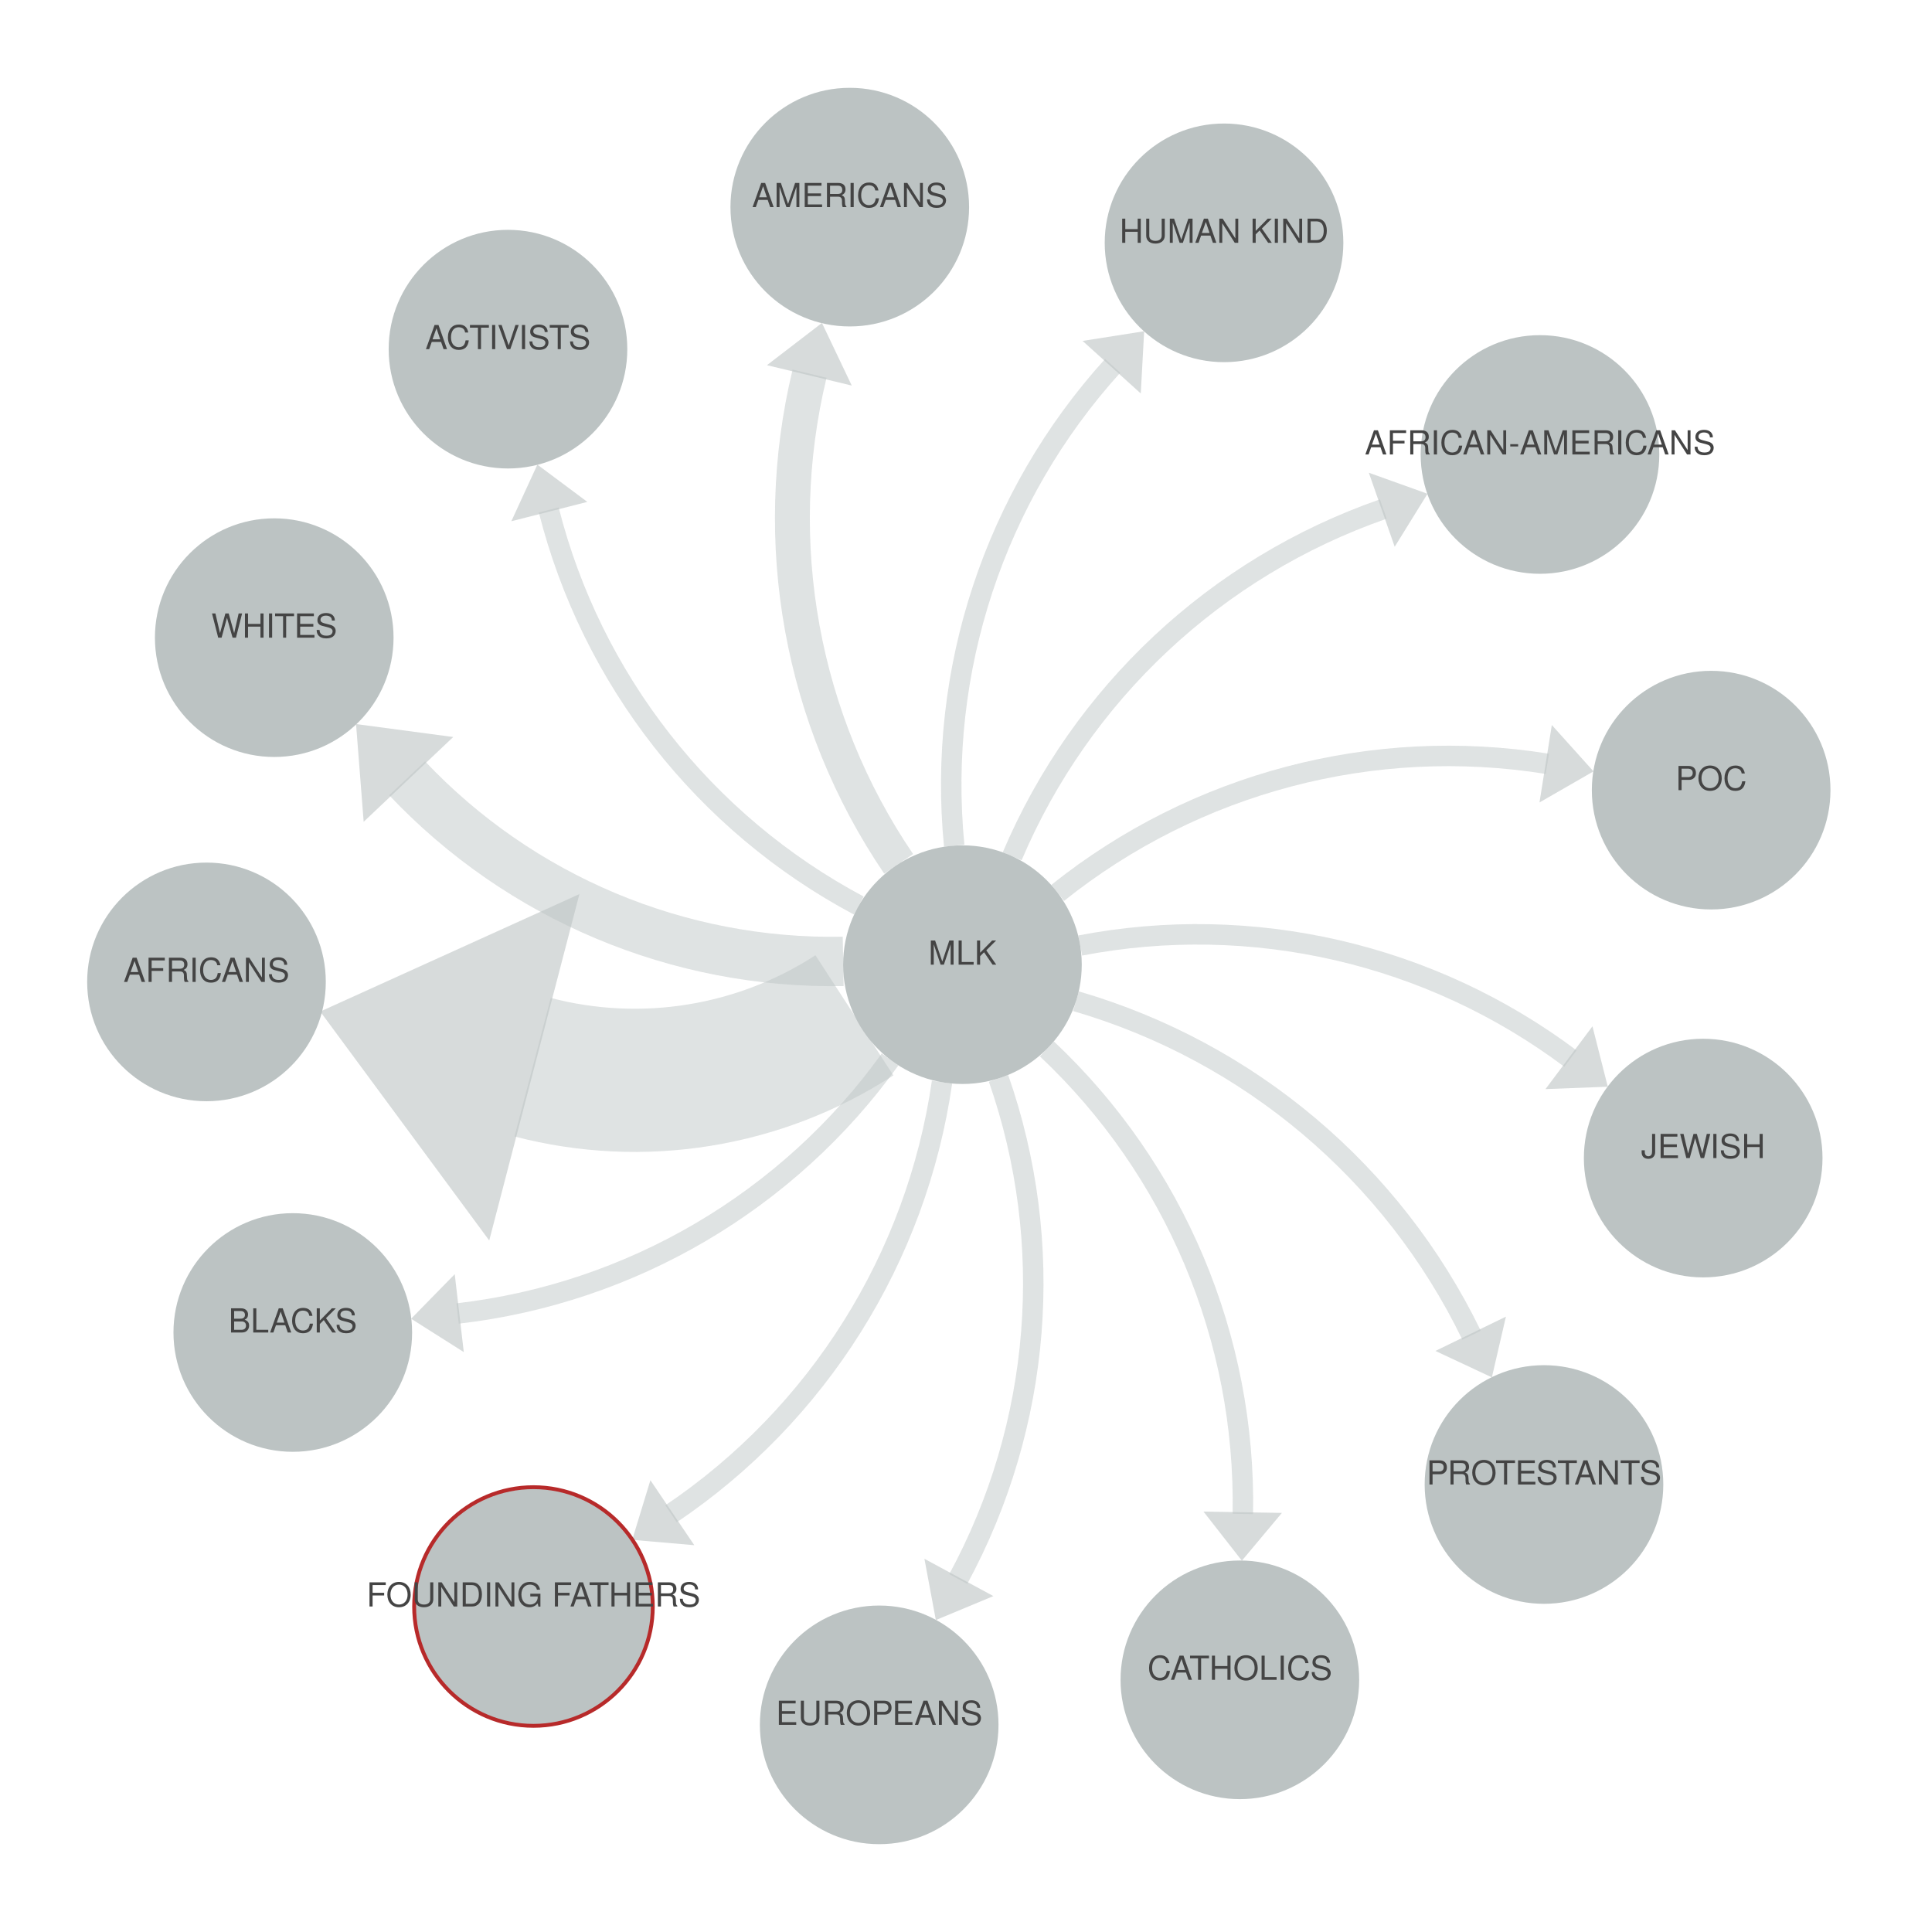
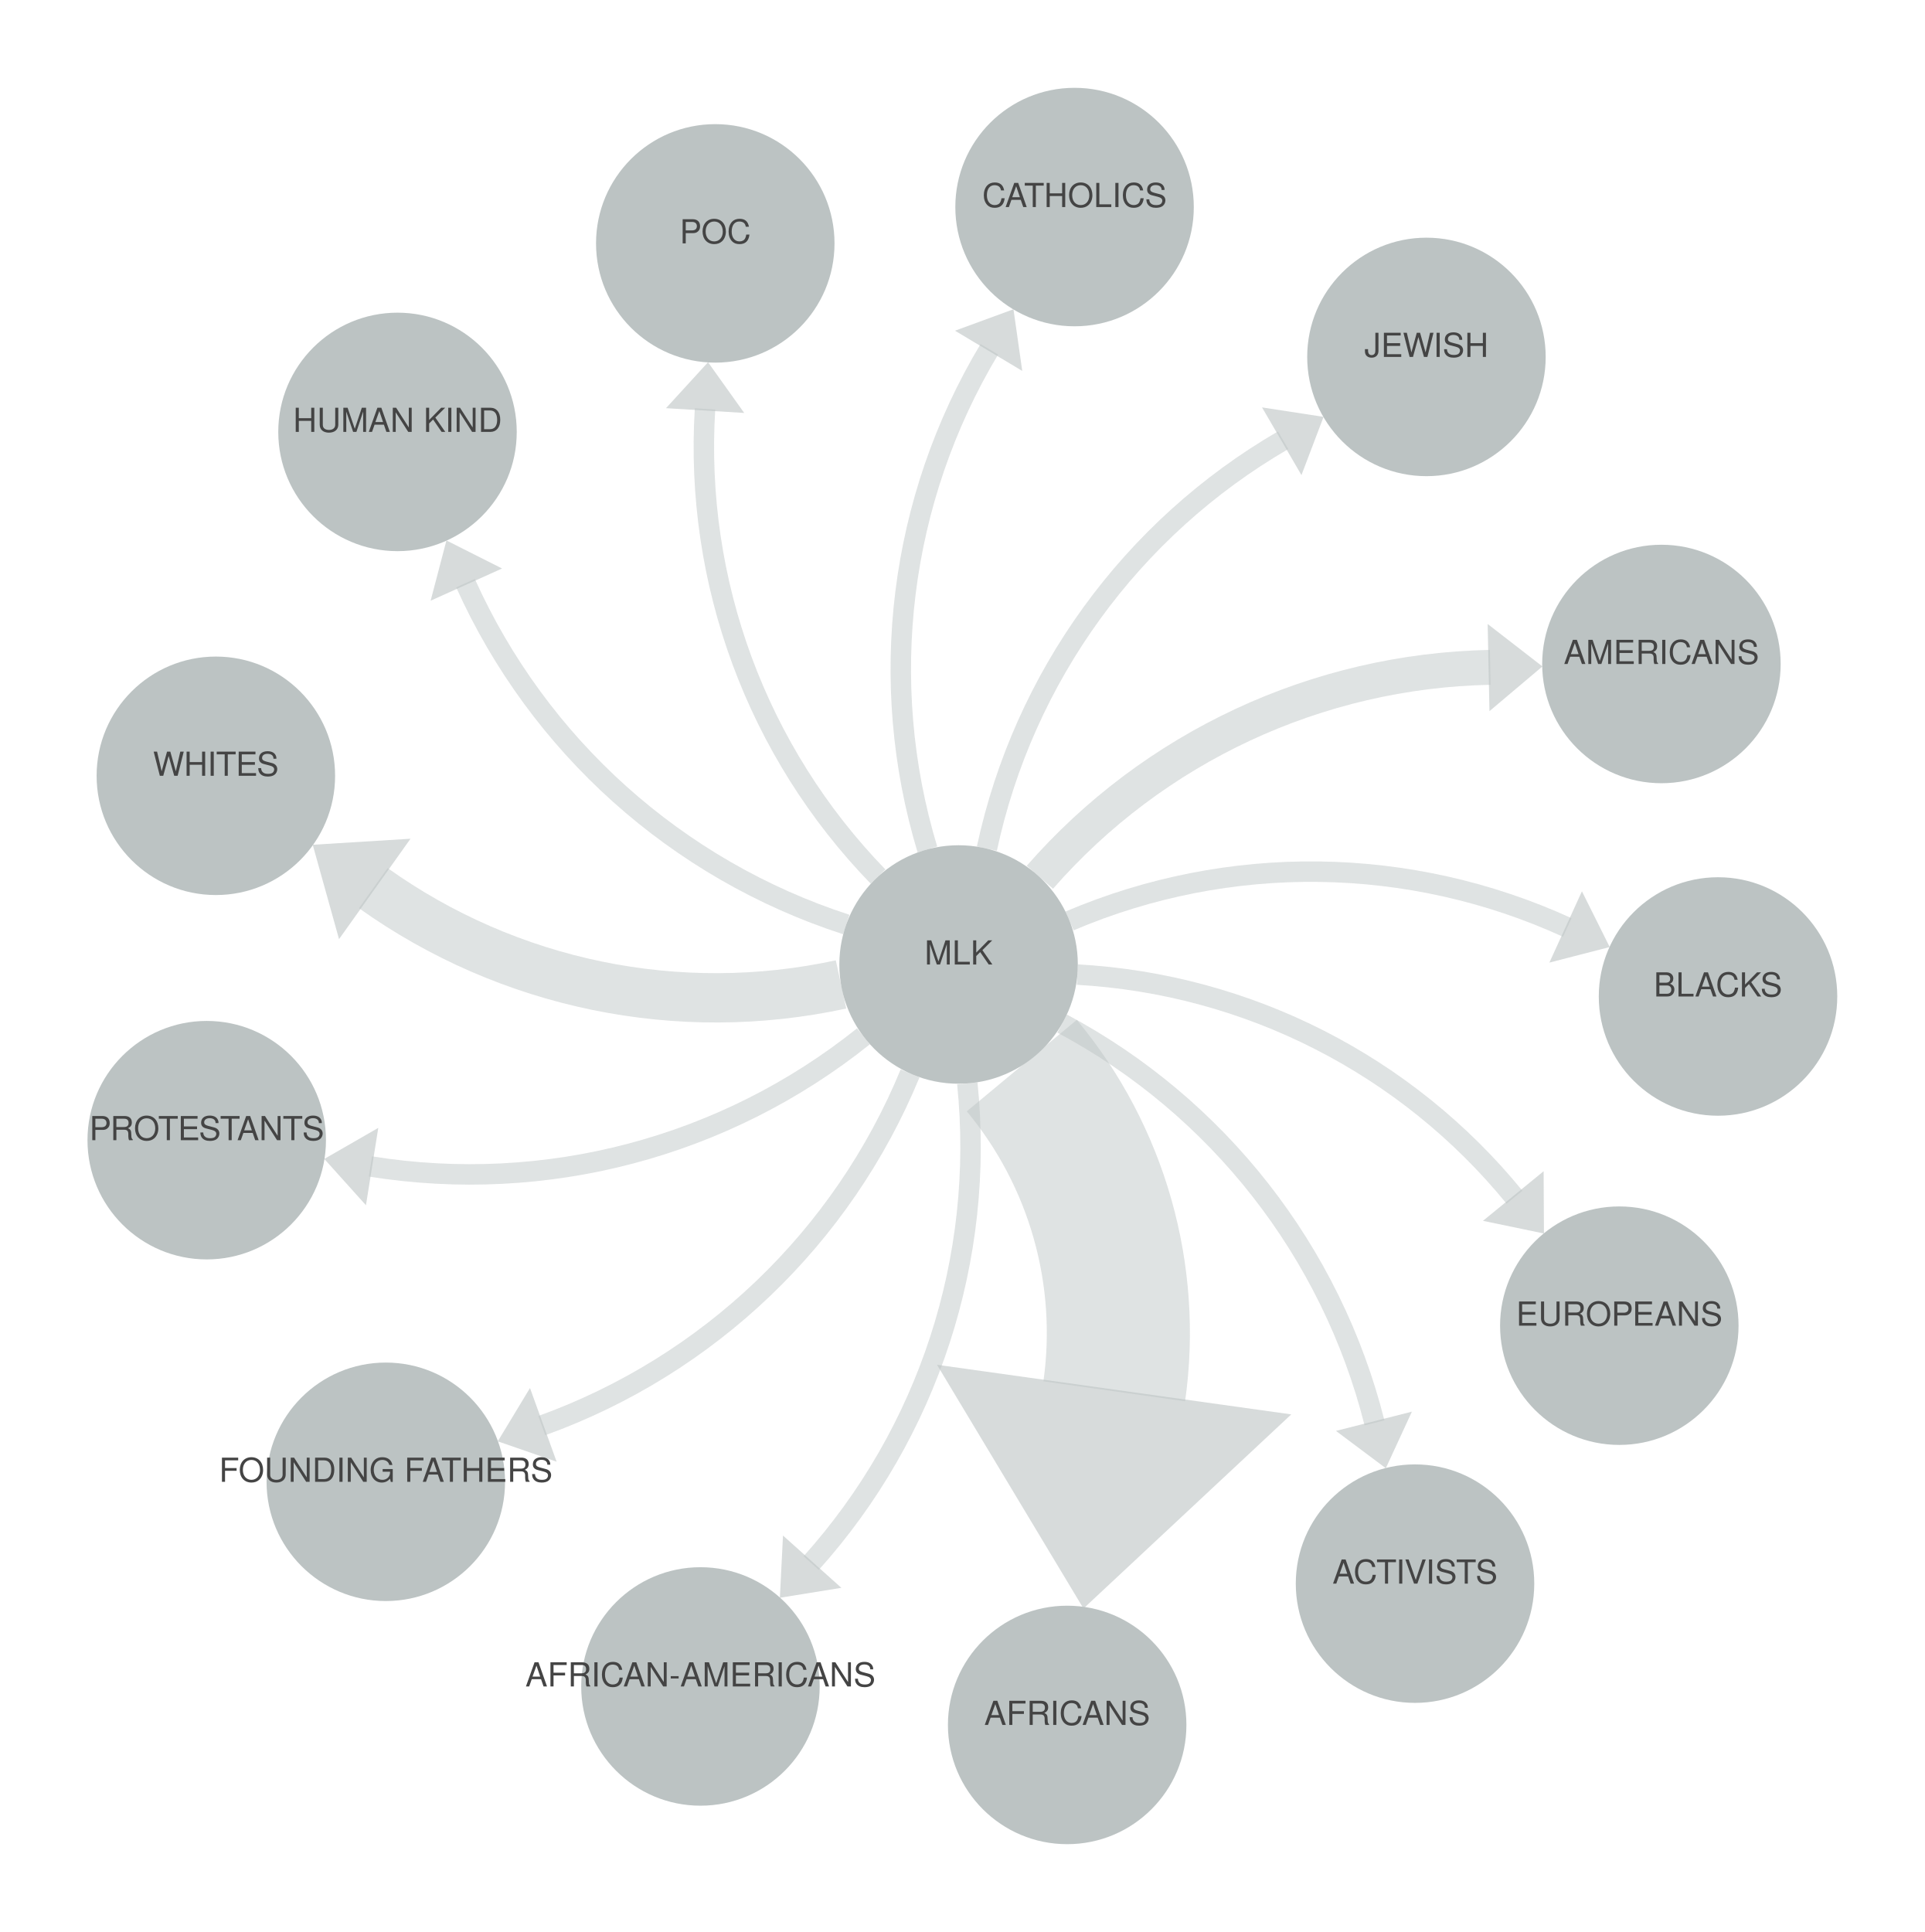
- <svg xmlns="http://www.w3.org/2000/svg" width="562.519" height="566.708" stroke-linejoin="round" title=" | Kumu" version="1.1" style="background-color: rgb(255, 255, 255);">
+ <svg xmlns="http://www.w3.org/2000/svg" width="564.965" height="567.08" stroke-linejoin="round" title=" | Kumu" version="1.1" style="background-color: rgb(255, 255, 255);">
  <defs>
    <style type="text/css"> @charset "utf-8"; svg { -webkit-font-smoothing: antialiased; text-rendering: geometricPrecision; } </style>
  </defs>
  <defs />
-   <rect x="0" y="0" width="562.519" height="566.708" style="fill: rgb(255, 255, 255);" />
+   <rect x="0" y="0" width="564.965" height="567.08" style="fill: rgb(255, 255, 255);" />
+   <g fill-opacity="1" stroke-opacity="1" />
  <g fill-opacity="1" stroke-opacity="1">
-     <path d="M250.633,297.821A 118.404,118.404 0 0,1 156.236,313.039" fill="transparent" stroke="rgba(188, 195, 195, 0.6)" stroke-width="42" opacity="0.8" />
-     <path d="M64.89,0 L0,52.5 L0,-52.5" transform="translate(156.7401, 313.0611) rotate(-165.4055)" fill="rgba(188, 195, 195, 0.6)" />
-     <path d="M263.606,253.387A 180.573,180.573 0 0,1 237.481,109.611" fill="transparent" stroke="rgba(188, 195, 195, 0.6)" stroke-width="10.235" opacity="0.8" />
-     <path d="M15.814,0 L0,12.794 L0,-12.794" transform="translate(237.4163, 110.107) rotate(-76.49044)" fill="rgba(188, 195, 195, 0.6)" />
-     <path d="M296.92,251.152A 184.017,184.017 0 0,1 405.78,149.312" fill="transparent" stroke="rgba(188, 195, 195, 0.6)" stroke-width="6" opacity="0.8" />
-     <path d="M14.214,0 L0,11.5 L0,-11.5" transform="translate(405.327, 149.5236) rotate(-19.25752)" fill="rgba(188, 195, 195, 0.6)" />
-     <path d="M276.331,317.446A 184.468,184.468 0 0,1 196.843,444.039" fill="transparent" stroke="rgba(188, 195, 195, 0.6)" stroke-width="6" opacity="0.8" />
-     <path d="M14.214,0 L0,11.5 L0,-11.5" transform="translate(197.227, 443.719) rotate(145.9667)" fill="rgba(188, 195, 195, 0.6)" />
-     <path d="M310.273,261.897A 183.423,183.423 0 0,1 453.903,224.054" fill="transparent" stroke="rgba(188, 195, 195, 0.6)" stroke-width="6" opacity="0.8" />
-     <path d="M14.214,0 L0,11.5 L0,-11.5" transform="translate(453.4033, 224.0258) rotate(9.06386)" fill="rgba(188, 195, 195, 0.6)" />
-     <path d="M279.907,248.046A 183.08,183.08 0 0,1 326.396,107.305" fill="transparent" stroke="rgba(188, 195, 195, 0.6)" stroke-width="6" opacity="0.8" />
-     <path d="M14.214,0 L0,11.5 L0,-11.5" transform="translate(326.0999, 107.7079) rotate(-47.9024)" fill="rgba(188, 195, 195, 0.6)" />
-     <path d="M247.336,282.005A 171.568,171.568 0 0,1 119.428,228.298" fill="transparent" stroke="rgba(188, 195, 195, 0.6)" stroke-width="14.471" opacity="0.8" />
-     <path d="M22.357,0 L0,18.088 L0,-18.088" transform="translate(119.8132, 228.6175) rotate(-133.437)" fill="rgba(188, 195, 195, 0.6)" />
-     <path d="M251.919,265.624A 182.211,182.211 0 0,1 160.969,149.588" fill="transparent" stroke="rgba(188, 195, 195, 0.6)" stroke-width="6" opacity="0.8" />
-     <path d="M14.214,0 L0,11.5 L0,-11.5" transform="translate(161.1416, 150.058) rotate(-104.2857)" fill="rgba(188, 195, 195, 0.6)" />
-     <path d="M261.082,310.78A 181.861,181.861 0 0,1 134.23,385.287" fill="transparent" stroke="rgba(188, 195, 195, 0.6)" stroke-width="6" opacity="0.8" />
-     <path d="M14.214,0 L0,11.5 L0,-11.5" transform="translate(134.7179, 385.1792) rotate(173.3697)" fill="rgba(188, 195, 195, 0.6)" />
-     <path d="M292.912,316.322A 182.088,182.088 0 0,1 281.093,463.168" fill="transparent" stroke="rgba(188, 195, 195, 0.6)" stroke-width="6" opacity="0.8" />
-     <path d="M14.214,0 L0,11.5 L0,-11.5" transform="translate(281.285, 462.706) rotate(118.4032)" fill="rgba(188, 195, 195, 0.6)" />
-     <path d="M316.869,277.346A 182.374,182.374 0 0,1 460.675,310.509" fill="transparent" stroke="rgba(188, 195, 195, 0.6)" stroke-width="6" opacity="0.8" />
-     <path d="M14.214,0 L0,11.5 L0,-11.5" transform="translate(460.246, 310.2513) rotate(36.79221)" fill="rgba(188, 195, 195, 0.6)" />
-     <path d="M315.638,293.689A 187.09,187.09 0 0,1 431.671,391.66" fill="transparent" stroke="rgba(188, 195, 195, 0.6)" stroke-width="6" opacity="0.8" />
-     <path d="M14.214,0 L0,11.5 L0,-11.5" transform="translate(431.408, 391.2341) rotate(64.06104)" fill="rgba(188, 195, 195, 0.6)" />
-     <path d="M307.105,307.677A 182.855,182.855 0 0,1 364.576,444.081" fill="transparent" stroke="rgba(188, 195, 195, 0.6)" stroke-width="6" opacity="0.8" />
-     <path d="M14.214,0 L0,11.5 L0,-11.5" transform="translate(364.5334, 443.5829) rotate(90.96756)" fill="rgba(188, 195, 195, 0.6)" />
-     <circle r="35" cx="282.322" cy="282.963" style="fill: rgb(188, 195, 195); opacity: 1;" />
-     <text x="282.322" y="282.963" dx="0" dy="0" font-family="&quot;proxima nova&quot;, proxima-nova, &quot;Helvetica Neue&quot;, helvetica, sans-serif" font-size="9.731px" font-weight="normal" font-style="normal" text-anchor="middle" alignment-baseline="middle" style="fill: rgb(68, 68, 68); opacity: 1;"> MLK </text>
-     <circle r="35" cx="60.569" cy="288.02" style="fill: rgb(188, 195, 195); opacity: 1;" />
-     <text x="60.569" y="288.02" dx="0" dy="0" font-family="&quot;proxima nova&quot;, proxima-nova, &quot;Helvetica Neue&quot;, helvetica, sans-serif" font-size="9.731px" font-weight="normal" font-style="normal" text-anchor="middle" alignment-baseline="middle" style="fill: rgb(68, 68, 68); opacity: 1;">AFRICANS</text>
-     <circle r="35" cx="249.272" cy="60.759" style="fill: rgb(188, 195, 195); opacity: 1;" />
-     <text x="249.272" y="60.759" dx="0" dy="0" font-family="&quot;proxima nova&quot;, proxima-nova, &quot;Helvetica Neue&quot;, helvetica, sans-serif" font-size="9.731px" font-weight="normal" font-style="normal" text-anchor="middle" alignment-baseline="middle" style="fill: rgb(68, 68, 68); opacity: 1;">AMERICANS</text>
-     <circle r="35" cx="451.737" cy="133.31" style="fill: rgb(188, 195, 195); opacity: 1;" />
-     <text x="451.737" y="133.31" dx="0" dy="0" font-family="&quot;proxima nova&quot;, proxima-nova, &quot;Helvetica Neue&quot;, helvetica, sans-serif" font-size="9.731px" font-weight="normal" font-style="normal" text-anchor="middle" alignment-baseline="middle" style="fill: rgb(68, 68, 68); opacity: 1;">AFRICAN-AMERICANS</text>
-     <circle r="35" cx="501.95" cy="231.77" style="fill: rgb(188, 195, 195); opacity: 1;" />
-     <text x="501.95" y="231.77" dx="0" dy="0" font-family="&quot;proxima nova&quot;, proxima-nova, &quot;Helvetica Neue&quot;, helvetica, sans-serif" font-size="9.731px" font-weight="normal" font-style="normal" text-anchor="middle" alignment-baseline="middle" style="fill: rgb(68, 68, 68); opacity: 1;">POC</text>
-     <circle r="35" cx="359.057" cy="71.231" style="fill: rgb(188, 195, 195); opacity: 1;" />
-     <text x="359.057" y="71.231" dx="0" dy="0" font-family="&quot;proxima nova&quot;, proxima-nova, &quot;Helvetica Neue&quot;, helvetica, sans-serif" font-size="9.731px" font-weight="normal" font-style="normal" text-anchor="middle" alignment-baseline="middle" style="fill: rgb(68, 68, 68); opacity: 1;">HUMAN KIND</text>
-     <circle r="35" cx="80.445" cy="187.041" style="fill: rgb(188, 195, 195); opacity: 1;" />
-     <text x="80.445" y="187.041" dx="0" dy="0" font-family="&quot;proxima nova&quot;, proxima-nova, &quot;Helvetica Neue&quot;, helvetica, sans-serif" font-size="9.731px" font-weight="normal" font-style="normal" text-anchor="middle" alignment-baseline="middle" style="fill: rgb(68, 68, 68); opacity: 1;">WHITES</text>
-     <circle r="35" cx="149.011" cy="102.418" style="fill: rgb(188, 195, 195); opacity: 1;" />
-     <text x="149.011" y="102.418" dx="0" dy="0" font-family="&quot;proxima nova&quot;, proxima-nova, &quot;Helvetica Neue&quot;, helvetica, sans-serif" font-size="9.731px" font-weight="normal" font-style="normal" text-anchor="middle" alignment-baseline="middle" style="fill: rgb(68, 68, 68); opacity: 1;">ACTIVISTS</text>
-     <circle r="35" cx="85.887" cy="390.855" style="fill: rgb(188, 195, 195); opacity: 1;" />
-     <text x="85.887" y="390.855" dx="0" dy="0" font-family="&quot;proxima nova&quot;, proxima-nova, &quot;Helvetica Neue&quot;, helvetica, sans-serif" font-size="9.731px" font-weight="normal" font-style="normal" text-anchor="middle" alignment-baseline="middle" style="fill: rgb(68, 68, 68); opacity: 1;">BLACKS</text>
-     <circle r="35" cx="257.901" cy="505.948" style="fill: rgb(188, 195, 195); opacity: 1;" />
-     <text x="257.901" y="505.948" dx="0" dy="0" font-family="&quot;proxima nova&quot;, proxima-nova, &quot;Helvetica Neue&quot;, helvetica, sans-serif" font-size="9.731px" font-weight="normal" font-style="normal" text-anchor="middle" alignment-baseline="middle" style="fill: rgb(68, 68, 68); opacity: 1;">EUROPEANS</text>
-     <circle r="35" cx="499.614" cy="339.694" style="fill: rgb(188, 195, 195); opacity: 1;" />
-     <text x="499.614" y="339.694" dx="0" dy="0" font-family="&quot;proxima nova&quot;, proxima-nova, &quot;Helvetica Neue&quot;, helvetica, sans-serif" font-size="9.731px" font-weight="normal" font-style="normal" text-anchor="middle" alignment-baseline="middle" style="fill: rgb(68, 68, 68); opacity: 1;">JEWISH</text>
-     <circle r="35" cx="452.912" cy="435.444" style="fill: rgb(188, 195, 195); opacity: 1;" />
-     <text x="452.912" y="435.444" dx="0" dy="0" font-family="&quot;proxima nova&quot;, proxima-nova, &quot;Helvetica Neue&quot;, helvetica, sans-serif" font-size="9.731px" font-weight="normal" font-style="normal" text-anchor="middle" alignment-baseline="middle" style="fill: rgb(68, 68, 68); opacity: 1;">PROTESTANTS</text>
-     <circle r="35" cx="363.703" cy="492.736" style="fill: rgb(188, 195, 195); opacity: 1;" />
-     <text x="363.703" y="492.736" dx="0" dy="0" font-family="&quot;proxima nova&quot;, proxima-nova, &quot;Helvetica Neue&quot;, helvetica, sans-serif" font-size="9.731px" font-weight="normal" font-style="normal" text-anchor="middle" alignment-baseline="middle" style="fill: rgb(68, 68, 68); opacity: 1;">CATHOLICS</text>
-   </g>
-   <g fill-opacity="1" stroke-opacity="1">
-     <circle r="35" cx="156.487" cy="471.233" style="fill: rgb(188, 195, 195); opacity: 1;" />
-     <circle r="35" cx="156.487" cy="471.233" style="fill: transparent; stroke: rgb(183, 42, 42); stroke-width: 1.129; opacity: 1;" />
-     <text x="156.487" y="471.233" dx="0" dy="0" font-family="&quot;proxima nova&quot;, proxima-nova, &quot;Helvetica Neue&quot;, helvetica, sans-serif" font-size="9.731px" font-weight="normal" font-style="normal" text-anchor="middle" alignment-baseline="middle" style="fill: rgb(68, 68, 68); opacity: 1;">FOUNDING FATHERS</text>
+     <path d="M248.397,271.36A 185.155,185.155 0 0,1 136.634,171.159" fill="transparent" stroke="rgba(188, 195, 195, 0.6)" stroke-width="6" opacity="0.8" />
+     <path d="M14.214,0 L0,11.5 L0,-11.5" transform="translate(136.8844, 171.5918) rotate(-114.2687)" fill="rgba(188, 195, 195, 0.6)" />
+     <path d="M316.244,286.064A 178.409,178.409 0 0,1 444.548,351.409" fill="transparent" stroke="rgba(188, 195, 195, 0.6)" stroke-width="6" opacity="0.8" />
+     <path d="M14.214,0 L0,11.5 L0,-11.5" transform="translate(444.1929, 351.0566) rotate(50.72732)" fill="rgba(188, 195, 195, 0.6)" />
+     <path d="M289.673,249.096A 182.94,182.94 0 0,1 376.627,129.219" fill="transparent" stroke="rgba(188, 195, 195, 0.6)" stroke-width="6" opacity="0.8" />
+     <path d="M14.214,0 L0,11.5 L0,-11.5" transform="translate(376.2229, 129.5137) rotate(-30.22804)" fill="rgba(188, 195, 195, 0.6)" />
+     <path d="M313.951,270.311A 180.741,180.741 0 0,1 460.037,272.235" fill="transparent" stroke="rgba(188, 195, 195, 0.6)" stroke-width="6" opacity="0.8" />
+     <path d="M14.214,0 L0,11.5 L0,-11.5" transform="translate(459.5632, 272.0749) rotate(24.53298)" fill="rgba(188, 195, 195, 0.6)" />
+     <path d="M283.933,318.003A 182.903,182.903 0 0,1 238.103,458.791" fill="transparent" stroke="rgba(188, 195, 195, 0.6)" stroke-width="6" opacity="0.8" />
+     <path d="M14.214,0 L0,11.5 L0,-11.5" transform="translate(238.3967, 458.3859) rotate(131.8472)" fill="rgba(188, 195, 195, 0.6)" />
+     <path d="M299.922,312.775A 122.725,122.725 0 0,1 327.064,408.373" fill="transparent" stroke="rgba(188, 195, 195, 0.6)" stroke-width="42" opacity="0.8" />
+     <path d="M64.89,0 L0,52.5 L0,-52.5" transform="translate(327.0293, 407.8699) rotate(97.97286)" fill="rgba(188, 195, 195, 0.6)" />
+     <path d="M305.234,257.495A 180.26,180.26 0 0,1 437.428,195.881" fill="transparent" stroke="rgba(188, 195, 195, 0.6)" stroke-width="10.235" opacity="0.8" />
+     <path d="M15.814,0 L0,12.794 L0,-12.794" transform="translate(436.9317, 195.9437) rotate(-1.187177)" fill="rgba(188, 195, 195, 0.6)" />
+     <path d="M311.768,300.445A 183.72,183.72 0 0,1 403.453,417.643" fill="transparent" stroke="rgba(188, 195, 195, 0.6)" stroke-width="6" opacity="0.8" />
+     <path d="M14.214,0 L0,11.5 L0,-11.5" transform="translate(403.2822, 417.1733) rotate(75.793)" fill="rgba(188, 195, 195, 0.6)" />
+     <path d="M272.213,249.316A 182.75,182.75 0 0,1 290.398,102.517" fill="transparent" stroke="rgba(188, 195, 195, 0.6)" stroke-width="6" opacity="0.8" />
+     <path d="M14.214,0 L0,11.5 L0,-11.5" transform="translate(290.1859, 102.9703) rotate(-59.12548)" fill="rgba(188, 195, 195, 0.6)" />
+     <path d="M257.729,257.288A 181.043,181.043 0 0,1 206.945,120.007" fill="transparent" stroke="rgba(188, 195, 195, 0.6)" stroke-width="6" opacity="0.8" />
+     <path d="M14.214,0 L0,11.5 L0,-11.5" transform="translate(206.9664, 120.5064) rotate(-86.5169)" fill="rgba(188, 195, 195, 0.6)" />
+     <path d="M253.438,304.188A 184.671,184.671 0 0,1 108.728,342.378" fill="transparent" stroke="rgba(188, 195, 195, 0.6)" stroke-width="6" opacity="0.8" />
+     <path d="M14.214,0 L0,11.5 L0,-11.5" transform="translate(109.2278, 342.4066) rotate(-170.9383)" fill="rgba(188, 195, 195, 0.6)" />
+     <path d="M246.862,288.946A 173.177,173.177 0 0,1 109.566,260.681" fill="transparent" stroke="rgba(188, 195, 195, 0.6)" stroke-width="14.471" opacity="0.8" />
+     <path d="M22.357,0 L0,18.088 L0,-18.088" transform="translate(110.0053, 260.9208) rotate(-144.5539)" fill="rgba(188, 195, 195, 0.6)" />
+     <path d="M267.128,315.069A 184.571,184.571 0 0,1 159.026,418.442" fill="transparent" stroke="rgba(188, 195, 195, 0.6)" stroke-width="6" opacity="0.8" />
+     <path d="M14.214,0 L0,11.5 L0,-11.5" transform="translate(159.4768, 418.2255) rotate(160.1246)" fill="rgba(188, 195, 195, 0.6)" />
+     <circle r="35" cx="487.672" cy="194.892" style="fill: rgb(188, 195, 195); opacity: 1;" />
+     <text x="487.672" y="194.892" dx="0" dy="0" font-family="&quot;proxima nova&quot;, proxima-nova, &quot;Helvetica Neue&quot;, helvetica, sans-serif" font-size="9.731px" font-weight="normal" font-style="normal" text-anchor="middle" alignment-baseline="middle" style="fill: rgb(68, 68, 68); opacity: 1;">AMERICANS</text>
+     <circle r="35" cx="60.68" cy="334.664" style="fill: rgb(188, 195, 195); opacity: 1;" />
+     <text x="60.68" y="334.664" dx="0" dy="0" font-family="&quot;proxima nova&quot;, proxima-nova, &quot;Helvetica Neue&quot;, helvetica, sans-serif" font-size="9.731px" font-weight="normal" font-style="normal" text-anchor="middle" alignment-baseline="middle" style="fill: rgb(68, 68, 68); opacity: 1;">PROTESTANTS</text>
+     <circle r="35" cx="116.678" cy="126.775" style="fill: rgb(188, 195, 195); opacity: 1;" />
+     <text x="116.678" y="126.775" dx="0" dy="0" font-family="&quot;proxima nova&quot;, proxima-nova, &quot;Helvetica Neue&quot;, helvetica, sans-serif" font-size="9.731px" font-weight="normal" font-style="normal" text-anchor="middle" alignment-baseline="middle" style="fill: rgb(68, 68, 68); opacity: 1;">HUMAN KIND</text>
+     <circle r="35" cx="475.311" cy="389.112" style="fill: rgb(188, 195, 195); opacity: 1;" />
+     <text x="475.311" y="389.112" dx="0" dy="0" font-family="&quot;proxima nova&quot;, proxima-nova, &quot;Helvetica Neue&quot;, helvetica, sans-serif" font-size="9.731px" font-weight="normal" font-style="normal" text-anchor="middle" alignment-baseline="middle" style="fill: rgb(68, 68, 68); opacity: 1;">EUROPEANS</text>
+     <circle r="35" cx="205.6" cy="495.007" style="fill: rgb(188, 195, 195); opacity: 1;" />
+     <text x="205.6" y="495.007" dx="0" dy="0" font-family="&quot;proxima nova&quot;, proxima-nova, &quot;Helvetica Neue&quot;, helvetica, sans-serif" font-size="9.731px" font-weight="normal" font-style="normal" text-anchor="middle" alignment-baseline="middle" style="fill: rgb(68, 68, 68); opacity: 1;">AFRICAN-AMERICANS</text>
+     <circle r="35" cx="504.285" cy="292.487" style="fill: rgb(188, 195, 195); opacity: 1;" />
+     <text x="504.285" y="292.487" dx="0" dy="0" font-family="&quot;proxima nova&quot;, proxima-nova, &quot;Helvetica Neue&quot;, helvetica, sans-serif" font-size="9.731px" font-weight="normal" font-style="normal" text-anchor="middle" alignment-baseline="middle" style="fill: rgb(68, 68, 68); opacity: 1;">BLACKS</text>
+     <circle r="35" cx="281.37" cy="283.097" style="fill: rgb(188, 195, 195); opacity: 1;" />
+     <text x="281.37" y="283.097" dx="0" dy="0" font-family="&quot;proxima nova&quot;, proxima-nova, &quot;Helvetica Neue&quot;, helvetica, sans-serif" font-size="9.731px" font-weight="normal" font-style="normal" text-anchor="middle" alignment-baseline="middle" style="fill: rgb(68, 68, 68); opacity: 1;"> MLK </text>
+     <circle r="35" cx="418.699" cy="104.764" style="fill: rgb(188, 195, 195); opacity: 1;" />
+     <text x="418.699" y="104.764" dx="0" dy="0" font-family="&quot;proxima nova&quot;, proxima-nova, &quot;Helvetica Neue&quot;, helvetica, sans-serif" font-size="9.731px" font-weight="normal" font-style="normal" text-anchor="middle" alignment-baseline="middle" style="fill: rgb(68, 68, 68); opacity: 1;">JEWISH</text>
+     <circle r="35" cx="63.359" cy="227.714" style="fill: rgb(188, 195, 195); opacity: 1;" />
+     <text x="63.359" y="227.714" dx="0" dy="0" font-family="&quot;proxima nova&quot;, proxima-nova, &quot;Helvetica Neue&quot;, helvetica, sans-serif" font-size="9.731px" font-weight="normal" font-style="normal" text-anchor="middle" alignment-baseline="middle" style="fill: rgb(68, 68, 68); opacity: 1;">WHITES</text>
+     <circle r="35" cx="113.244" cy="434.939" style="fill: rgb(188, 195, 195); opacity: 1;" />
+     <text x="113.244" y="434.939" dx="0" dy="0" font-family="&quot;proxima nova&quot;, proxima-nova, &quot;Helvetica Neue&quot;, helvetica, sans-serif" font-size="9.731px" font-weight="normal" font-style="normal" text-anchor="middle" alignment-baseline="middle" style="fill: rgb(68, 68, 68); opacity: 1;">FOUNDING FATHERS</text>
+     <circle r="35" cx="415.347" cy="464.83" style="fill: rgb(188, 195, 195); opacity: 1;" />
+     <text x="415.347" y="464.83" dx="0" dy="0" font-family="&quot;proxima nova&quot;, proxima-nova, &quot;Helvetica Neue&quot;, helvetica, sans-serif" font-size="9.731px" font-weight="normal" font-style="normal" text-anchor="middle" alignment-baseline="middle" style="fill: rgb(68, 68, 68); opacity: 1;">ACTIVISTS</text>
+     <circle r="35" cx="209.953" cy="71.438" style="fill: rgb(188, 195, 195); opacity: 1;" />
+     <text x="209.953" y="71.438" dx="0" dy="0" font-family="&quot;proxima nova&quot;, proxima-nova, &quot;Helvetica Neue&quot;, helvetica, sans-serif" font-size="9.731px" font-weight="normal" font-style="normal" text-anchor="middle" alignment-baseline="middle" style="fill: rgb(68, 68, 68); opacity: 1;">POC</text>
+     <circle r="35" cx="315.413" cy="60.776" style="fill: rgb(188, 195, 195); opacity: 1;" />
+     <text x="315.413" y="60.776" dx="0" dy="0" font-family="&quot;proxima nova&quot;, proxima-nova, &quot;Helvetica Neue&quot;, helvetica, sans-serif" font-size="9.731px" font-weight="normal" font-style="normal" text-anchor="middle" alignment-baseline="middle" style="fill: rgb(68, 68, 68); opacity: 1;">CATHOLICS</text>
+     <circle r="35" cx="313.243" cy="506.303" style="fill: rgb(188, 195, 195); opacity: 1;" />
+     <text x="313.243" y="506.303" dx="0" dy="0" font-family="&quot;proxima nova&quot;, proxima-nova, &quot;Helvetica Neue&quot;, helvetica, sans-serif" font-size="9.731px" font-weight="normal" font-style="normal" text-anchor="middle" alignment-baseline="middle" style="fill: rgb(68, 68, 68); opacity: 1;">AFRICANS</text>
  </g>
</svg>
